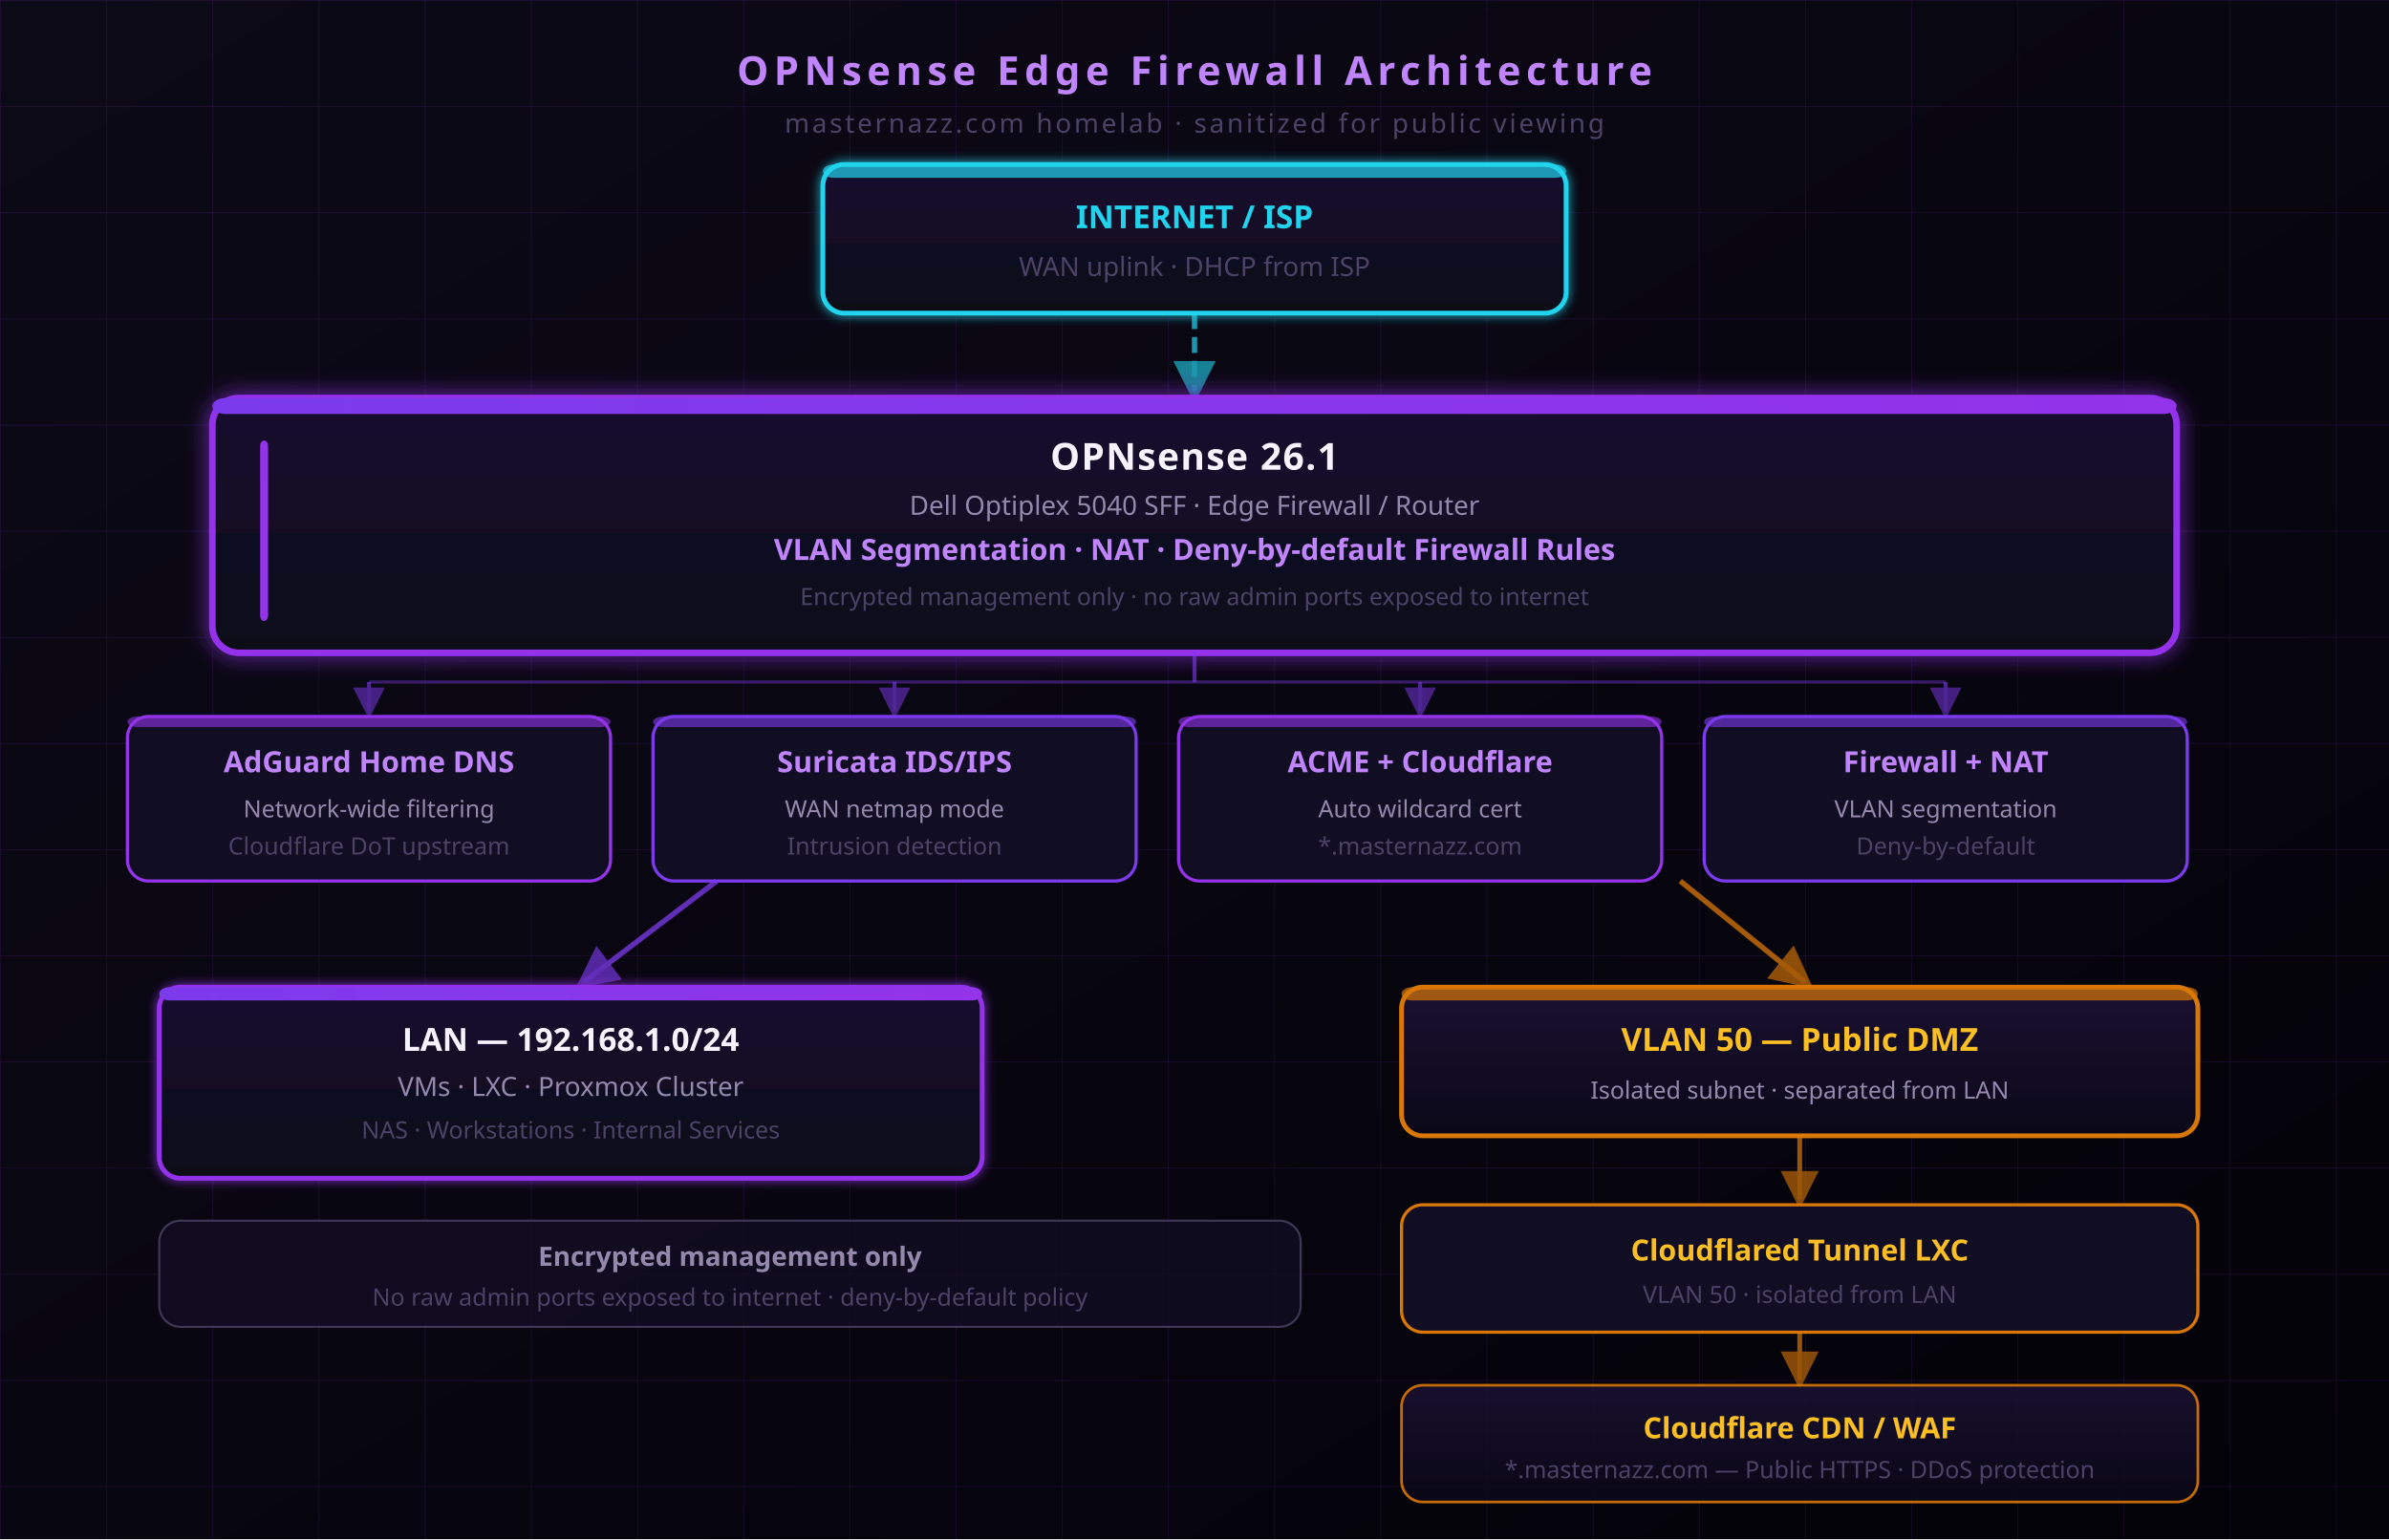
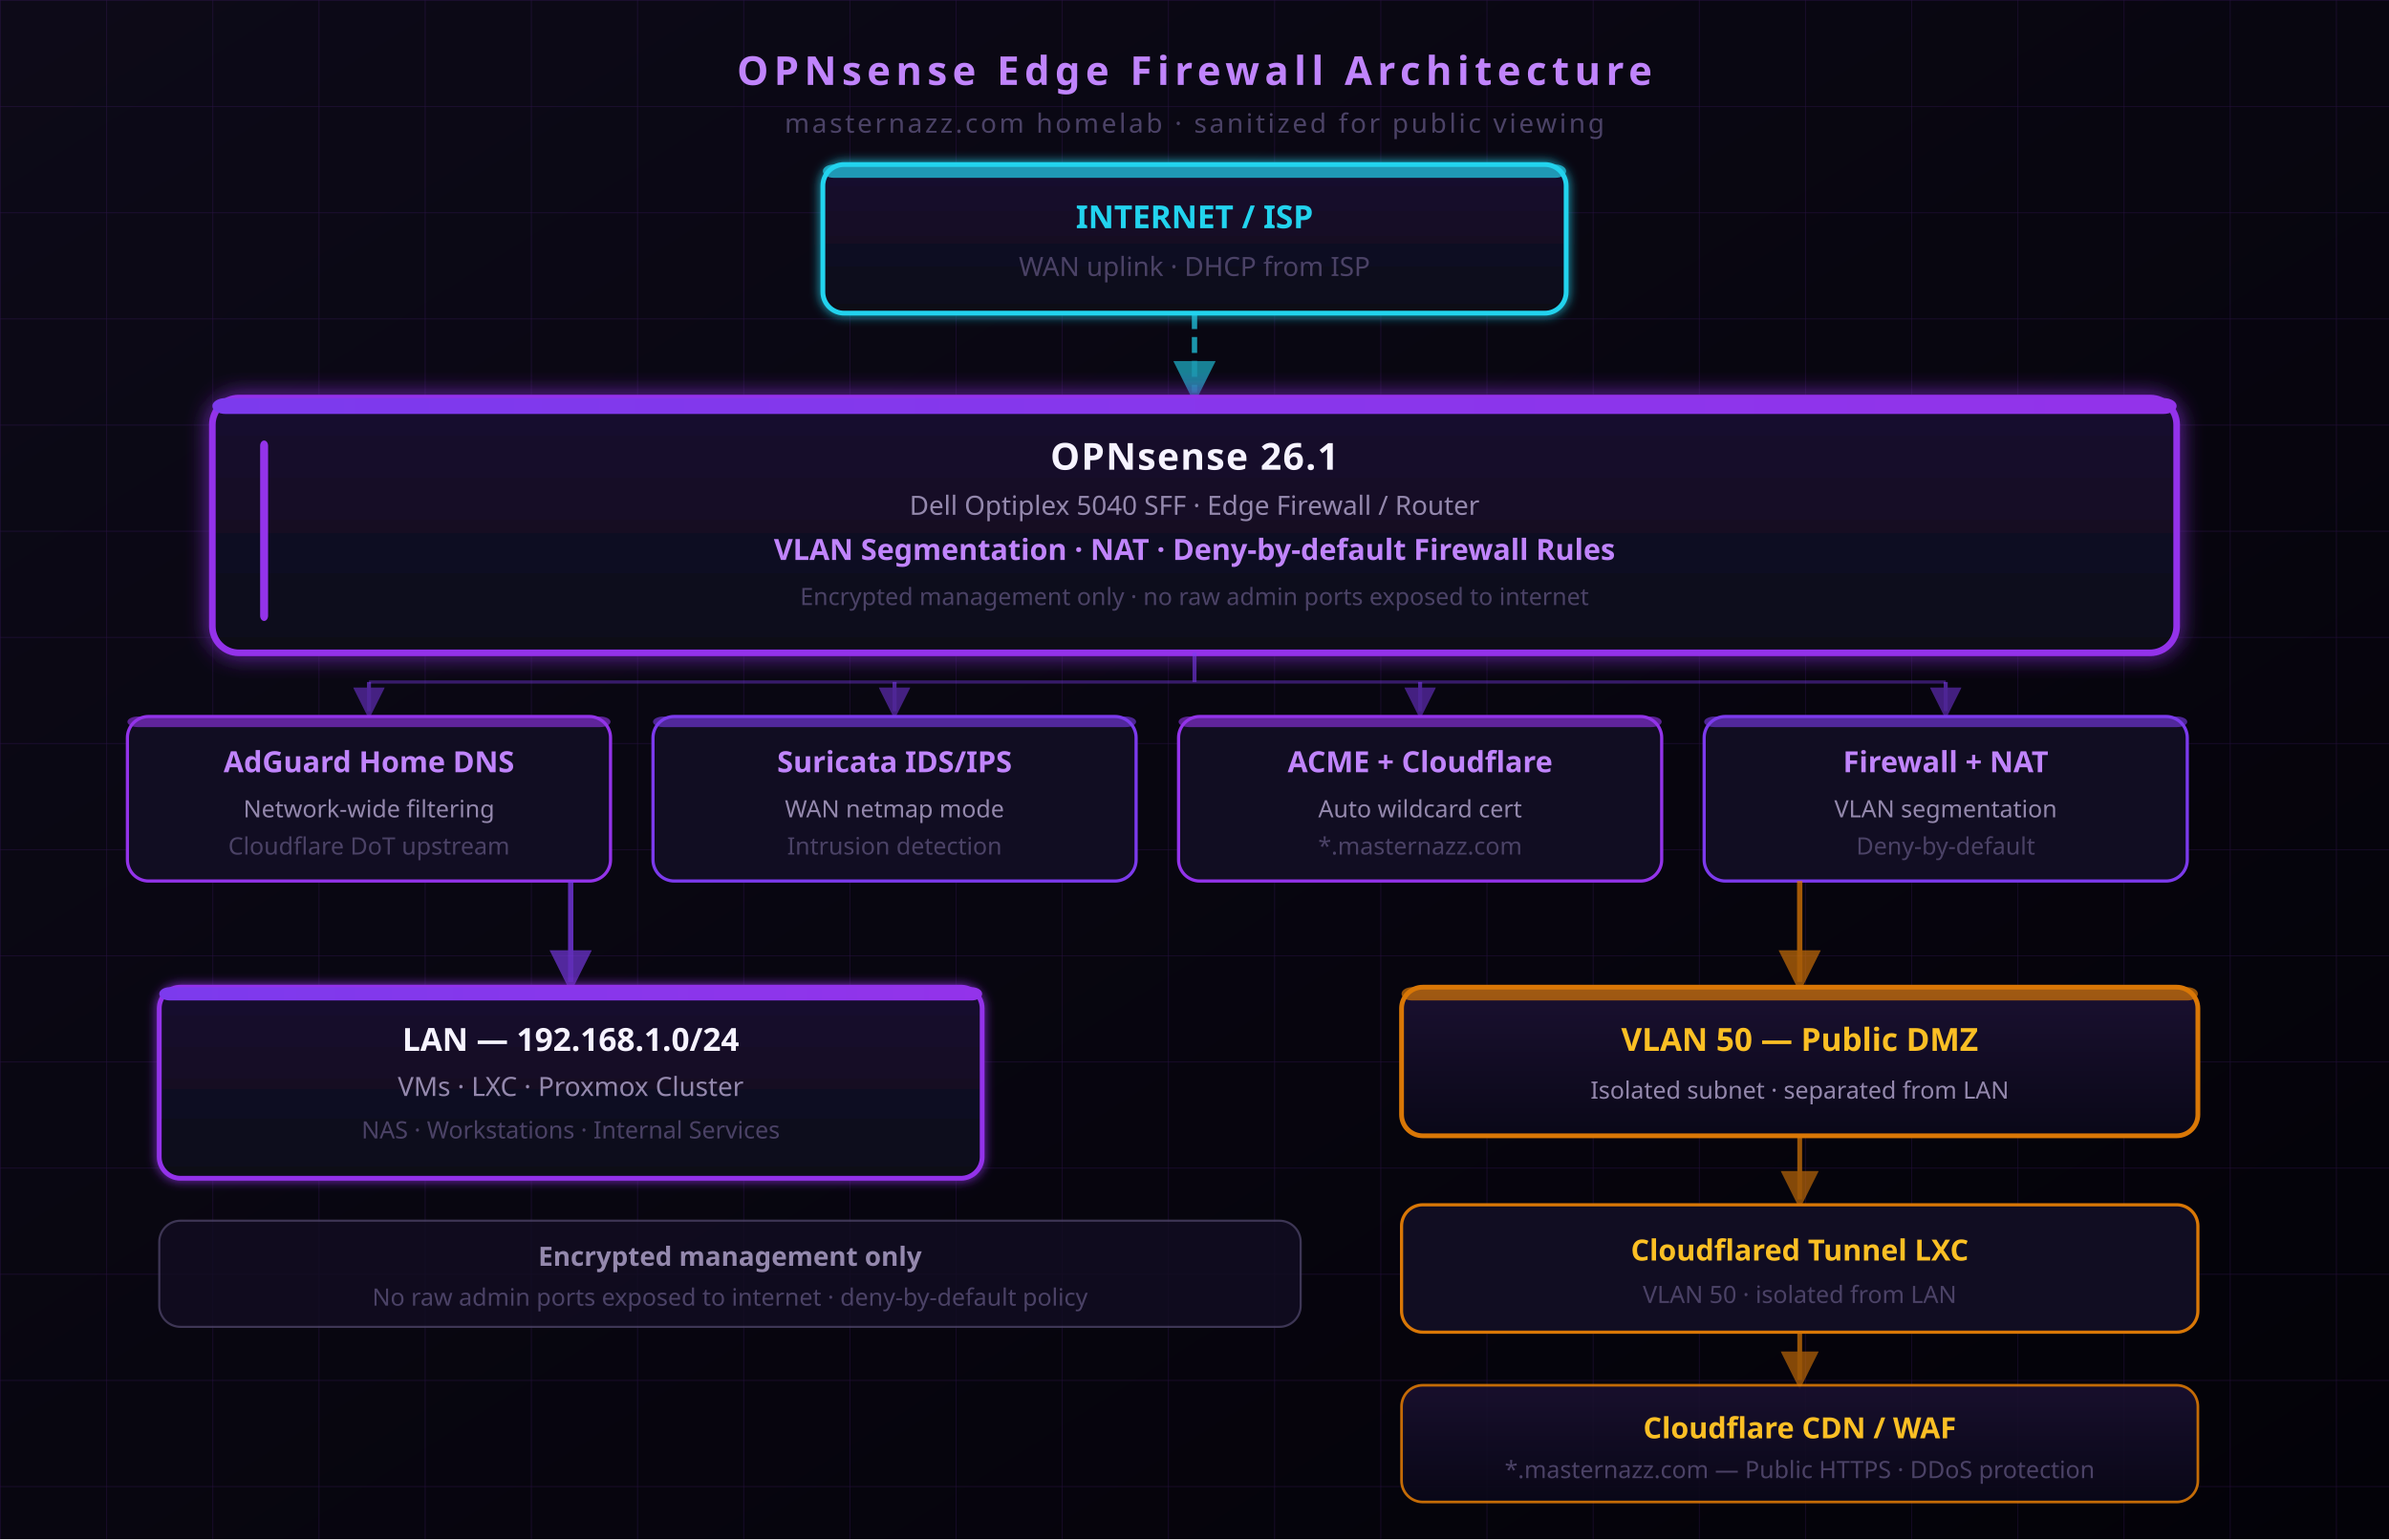
<svg xmlns="http://www.w3.org/2000/svg" width="900" height="580" viewBox="0 0 900 580" font-family="'Segoe UI', system-ui, sans-serif">
  <defs>
    <linearGradient id="bg" x1="0" y1="0" x2="1" y2="1" gradientUnits="objectBoundingBox">
      <stop offset="0%" stop-color="#0d0a18" />
      <stop offset="100%" stop-color="#030208" />
    </linearGradient>
    <linearGradient id="card" x1="0" y1="0" x2="0" y2="1" gradientUnits="objectBoundingBox">
      <stop offset="0%" stop-color="#1a1030" />
      <stop offset="100%" stop-color="#0a0818" />
    </linearGradient>
    <linearGradient id="purpleBar" x1="0" y1="0" x2="1" y2="0" gradientUnits="objectBoundingBox">
      <stop offset="0%" stop-color="#7c3aed" />
      <stop offset="100%" stop-color="#9333ea" />
    </linearGradient>
    <pattern id="grid" width="40" height="40" patternUnits="userSpaceOnUse">
      <path d="M 40 0 L 0 0 0 40" fill="none" stroke="#9333ea" stroke-width="0.4" opacity="0.2" />
    </pattern>
    <filter id="glow">
      <feGaussianBlur in="SourceGraphic" stdDeviation="4" result="b" />
      <feMerge>
        <feMergeNode in="b" />
        <feMergeNode in="SourceGraphic" />
      </feMerge>
    </filter>
    <filter id="glowSoft">
      <feGaussianBlur in="SourceGraphic" stdDeviation="2" result="b" />
      <feMerge>
        <feMergeNode in="b" />
        <feMergeNode in="SourceGraphic" />
      </feMerge>
    </filter>
    <marker id="arr" markerWidth="8" markerHeight="8" refX="6" refY="4" orient="auto">
      <path d="M0,0 L0,8 L8,4 z" fill="#7c3aed" opacity="0.85" />
    </marker>
    <marker id="arrOrange" markerWidth="8" markerHeight="8" refX="6" refY="4" orient="auto">
      <path d="M0,0 L0,8 L8,4 z" fill="#d97706" opacity="0.85" />
    </marker>
    <marker id="arrCyan" markerWidth="8" markerHeight="8" refX="6" refY="4" orient="auto">
      <path d="M0,0 L0,8 L8,4 z" fill="#22d3ee" opacity="0.85" />
    </marker>
  </defs>
  <rect width="900" height="580" fill="url(#bg)" />
  <rect width="900" height="580" fill="url(#grid)" />
  <text x="450" y="32" text-anchor="middle" fill="#c084fc" font-size="15" font-weight="700" letter-spacing="2">OPNsense Edge Firewall Architecture</text>
  <text x="450" y="50" text-anchor="middle" fill="#4b4266" font-size="10" letter-spacing="1">masternazz.com homelab · sanitized for public viewing</text>
  <rect x="310" y="62" width="280" height="56" rx="8" fill="url(#card)" stroke="#22d3ee" stroke-width="1.8" filter="url(#glowSoft)" />
  <rect x="310" y="62" width="280" height="5" rx="4" fill="#22d3ee" opacity="0.7" />
  <text x="450" y="86" text-anchor="middle" fill="#22d3ee" font-size="12" font-weight="700">INTERNET / ISP</text>
  <text x="450" y="104" text-anchor="middle" fill="#4b4266" font-size="10">WAN uplink · DHCP from ISP</text>
  <line x1="450" y1="118" x2="450" y2="148" stroke="#22d3ee" stroke-width="2" stroke-dasharray="6,3" opacity="0.7" marker-end="url(#arrCyan)" />
  <rect x="80" y="150" width="740" height="96" rx="10" fill="url(#card)" stroke="#9333ea" stroke-width="2.5" filter="url(#glow)" />
  <rect x="80" y="150" width="740" height="6" rx="5" fill="url(#purpleBar)" />
  <rect x="98" y="166" width="3" height="68" rx="2" fill="#9333ea" />
  <text x="450" y="177" text-anchor="middle" fill="#f6f3ff" font-size="14" font-weight="700" letter-spacing="0.5">OPNsense 26.1</text>
  <text x="450" y="194" text-anchor="middle" fill="#9488ad" font-size="10">Dell Optiplex 5040 SFF · Edge Firewall / Router</text>
  <text x="450" y="211" text-anchor="middle" fill="#c084fc" font-size="11" font-weight="600">VLAN Segmentation · NAT · Deny-by-default Firewall Rules</text>
  <text x="450" y="228" text-anchor="middle" fill="#4b4266" font-size="9">Encrypted management only · no raw admin ports exposed to internet</text>
  <line x1="450" y1="246" x2="450" y2="257" stroke="#7c3aed" stroke-width="1.5" opacity="0.6" />
  <line x1="139" y1="257" x2="733" y2="257" stroke="#7c3aed" stroke-width="1.2" opacity="0.4" />
  <line x1="139" y1="257" x2="139" y2="268" stroke="#7c3aed" stroke-width="1.5" opacity="0.6" marker-end="url(#arr)" />
  <line x1="337" y1="257" x2="337" y2="268" stroke="#7c3aed" stroke-width="1.5" opacity="0.6" marker-end="url(#arr)" />
  <line x1="535" y1="257" x2="535" y2="268" stroke="#7c3aed" stroke-width="1.5" opacity="0.6" marker-end="url(#arr)" />
  <line x1="733" y1="257" x2="733" y2="268" stroke="#7c3aed" stroke-width="1.5" opacity="0.6" marker-end="url(#arr)" />
  <rect x="48" y="270" width="182" height="62" rx="8" fill="#110d22" stroke="#9333ea" stroke-width="1.2" />
  <rect x="48" y="270" width="182" height="4" rx="4" fill="#9333ea" opacity="0.6" />
  <text x="139" y="291" text-anchor="middle" fill="#c084fc" font-size="11" font-weight="700">AdGuard Home DNS</text>
  <text x="139" y="308" text-anchor="middle" fill="#9488ad" font-size="9">Network-wide filtering</text>
  <text x="139" y="322" text-anchor="middle" fill="#4b4266" font-size="9">Cloudflare DoT upstream</text>
  <rect x="246" y="270" width="182" height="62" rx="8" fill="#110d22" stroke="#7c3aed" stroke-width="1.2" />
  <rect x="246" y="270" width="182" height="4" rx="4" fill="#7c3aed" opacity="0.6" />
  <text x="337" y="291" text-anchor="middle" fill="#c084fc" font-size="11" font-weight="700">Suricata IDS/IPS</text>
  <text x="337" y="308" text-anchor="middle" fill="#9488ad" font-size="9">WAN netmap mode</text>
  <text x="337" y="322" text-anchor="middle" fill="#4b4266" font-size="9">Intrusion detection</text>
  <rect x="444" y="270" width="182" height="62" rx="8" fill="#110d22" stroke="#9333ea" stroke-width="1.2" />
  <rect x="444" y="270" width="182" height="4" rx="4" fill="#9333ea" opacity="0.6" />
  <text x="535" y="291" text-anchor="middle" fill="#c084fc" font-size="11" font-weight="700">ACME + Cloudflare</text>
  <text x="535" y="308" text-anchor="middle" fill="#9488ad" font-size="9">Auto wildcard cert</text>
  <text x="535" y="322" text-anchor="middle" fill="#4b4266" font-size="9">*.masternazz.com</text>
  <rect x="642" y="270" width="182" height="62" rx="8" fill="#110d22" stroke="#7c3aed" stroke-width="1.2" />
  <rect x="642" y="270" width="182" height="4" rx="4" fill="#7c3aed" opacity="0.6" />
  <text x="733" y="291" text-anchor="middle" fill="#c084fc" font-size="11" font-weight="700">Firewall + NAT</text>
  <text x="733" y="308" text-anchor="middle" fill="#9488ad" font-size="9">VLAN segmentation</text>
  <text x="733" y="322" text-anchor="middle" fill="#4b4266" font-size="9">Deny-by-default</text>
-   <line x1="270" y1="332" x2="220" y2="370" stroke="#7c3aed" stroke-width="2" opacity="0.75" marker-end="url(#arr)" />
-   <line x1="633" y1="332" x2="680" y2="370" stroke="#d97706" stroke-width="2" opacity="0.75" marker-end="url(#arrOrange)" />
+   <line x1="215" y1="332" x2="215" y2="370" stroke="#7c3aed" stroke-width="2" opacity="0.75" marker-end="url(#arr)" />
+   <line x1="678" y1="332" x2="678" y2="370" stroke="#d97706" stroke-width="2" opacity="0.75" marker-end="url(#arrOrange)" />
  <rect x="60" y="372" width="310" height="72" rx="8" fill="url(#card)" stroke="#9333ea" stroke-width="1.8" filter="url(#glowSoft)" />
  <rect x="60" y="372" width="310" height="5" rx="4" fill="url(#purpleBar)" />
  <text x="215" y="396" text-anchor="middle" fill="#f6f3ff" font-size="12" font-weight="700">LAN — 192.168.1.0/24</text>
  <text x="215" y="413" text-anchor="middle" fill="#9488ad" font-size="10">VMs · LXC · Proxmox Cluster</text>
  <text x="215" y="429" text-anchor="middle" fill="#4b4266" font-size="9">NAS · Workstations · Internal Services</text>
  <rect x="528" y="372" width="300" height="56" rx="8" fill="url(#card)" stroke="#d97706" stroke-width="1.8" />
  <rect x="528" y="372" width="300" height="5" rx="4" fill="#d97706" opacity="0.7" />
  <text x="678" y="396" text-anchor="middle" fill="#fbbf24" font-size="12" font-weight="700">VLAN 50 — Public DMZ</text>
  <text x="678" y="414" text-anchor="middle" fill="#9488ad" font-size="9">Isolated subnet · separated from LAN</text>
  <line x1="678" y1="428" x2="678" y2="452" stroke="#d97706" stroke-width="1.8" opacity="0.7" marker-end="url(#arrOrange)" />
  <rect x="528" y="454" width="300" height="48" rx="8" fill="#110d22" stroke="#d97706" stroke-width="1.2" />
  <text x="678" y="475" text-anchor="middle" fill="#fbbf24" font-size="11" font-weight="600">Cloudflared Tunnel LXC</text>
  <text x="678" y="491" text-anchor="middle" fill="#4b4266" font-size="9">VLAN 50 · isolated from LAN</text>
  <line x1="678" y1="502" x2="678" y2="520" stroke="#d97706" stroke-width="1.8" opacity="0.7" marker-end="url(#arrOrange)" />
  <rect x="528" y="522" width="300" height="44" rx="8" fill="url(#card)" stroke="#d97706" stroke-width="1" opacity="0.9" />
  <text x="678" y="542" text-anchor="middle" fill="#fbbf24" font-size="11" font-weight="600">Cloudflare CDN / WAF</text>
  <text x="678" y="557" text-anchor="middle" fill="#4b4266" font-size="9">*.masternazz.com — Public HTTPS · DDoS protection</text>
  <rect x="60" y="460" width="430" height="40" rx="8" fill="#110d22" stroke="#4b4266" stroke-width="0.8" opacity="0.8" />
  <text x="275" y="477" text-anchor="middle" fill="#9488ad" font-size="10" font-weight="600">Encrypted management only</text>
  <text x="275" y="492" text-anchor="middle" fill="#4b4266" font-size="9">No raw admin ports exposed to internet · deny-by-default policy</text>
</svg>
